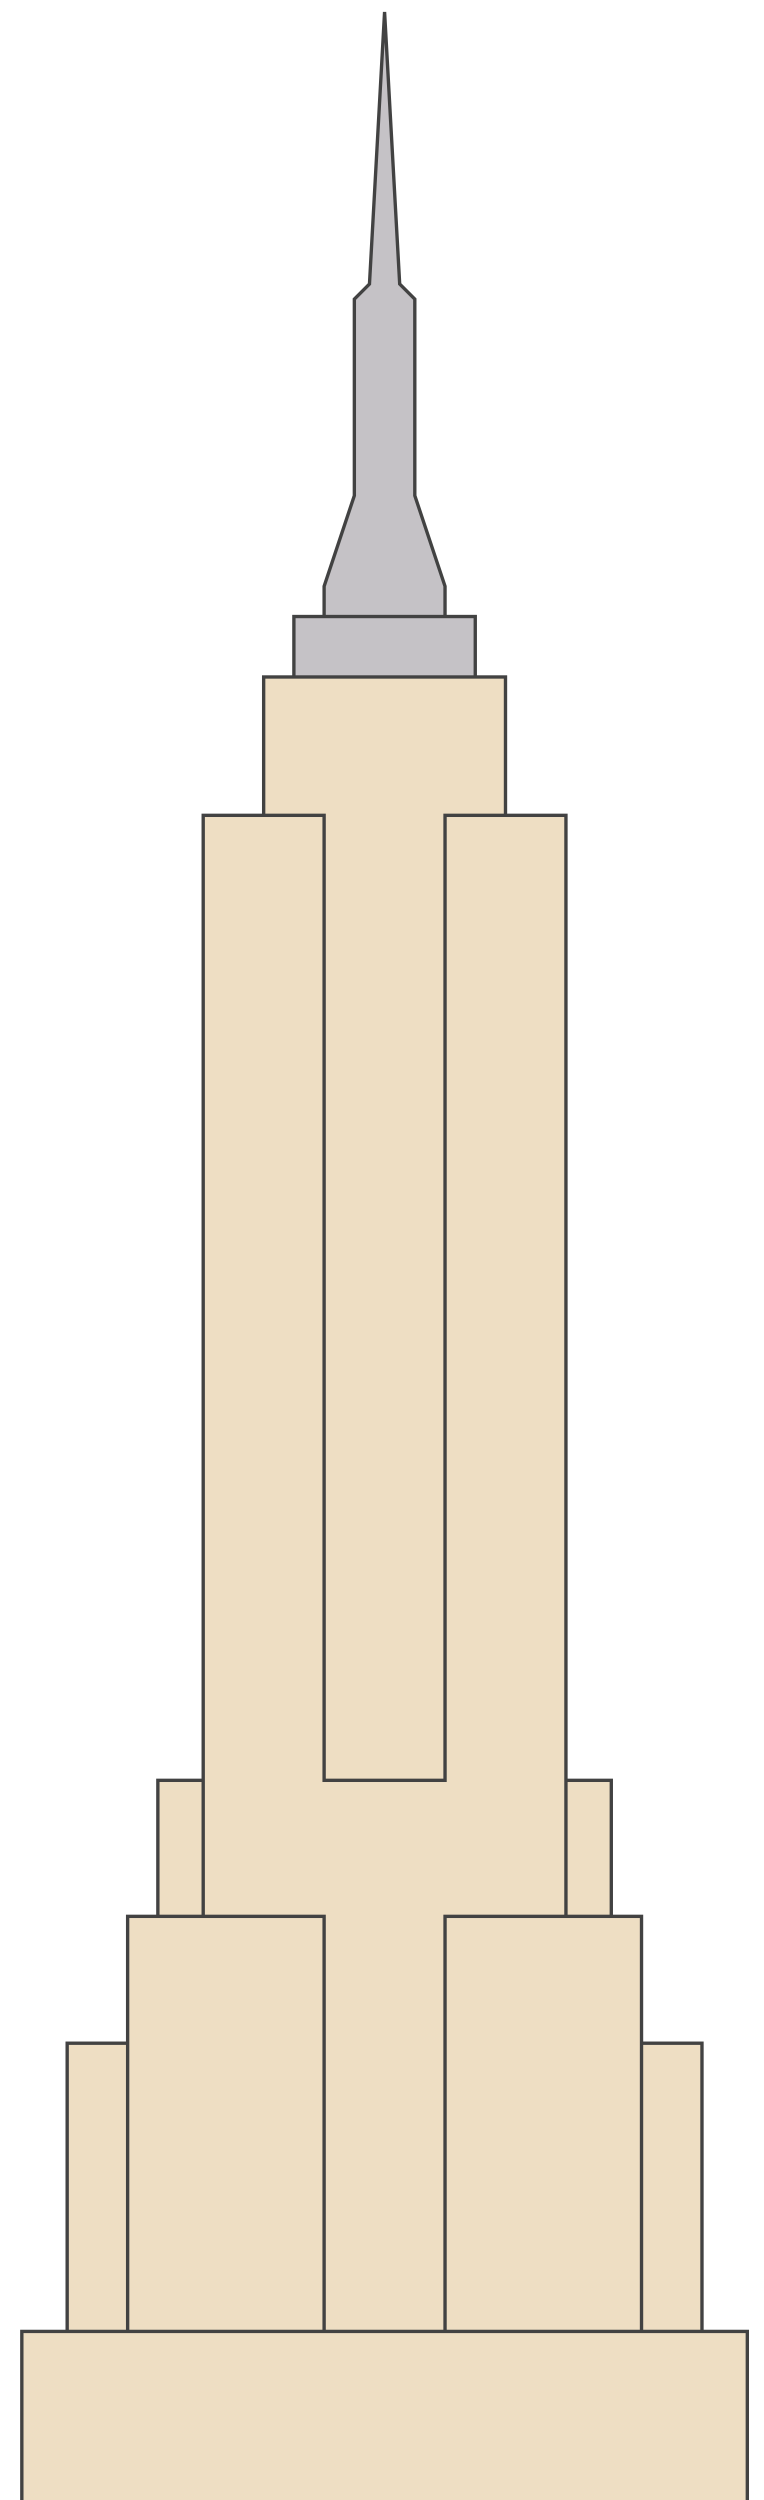
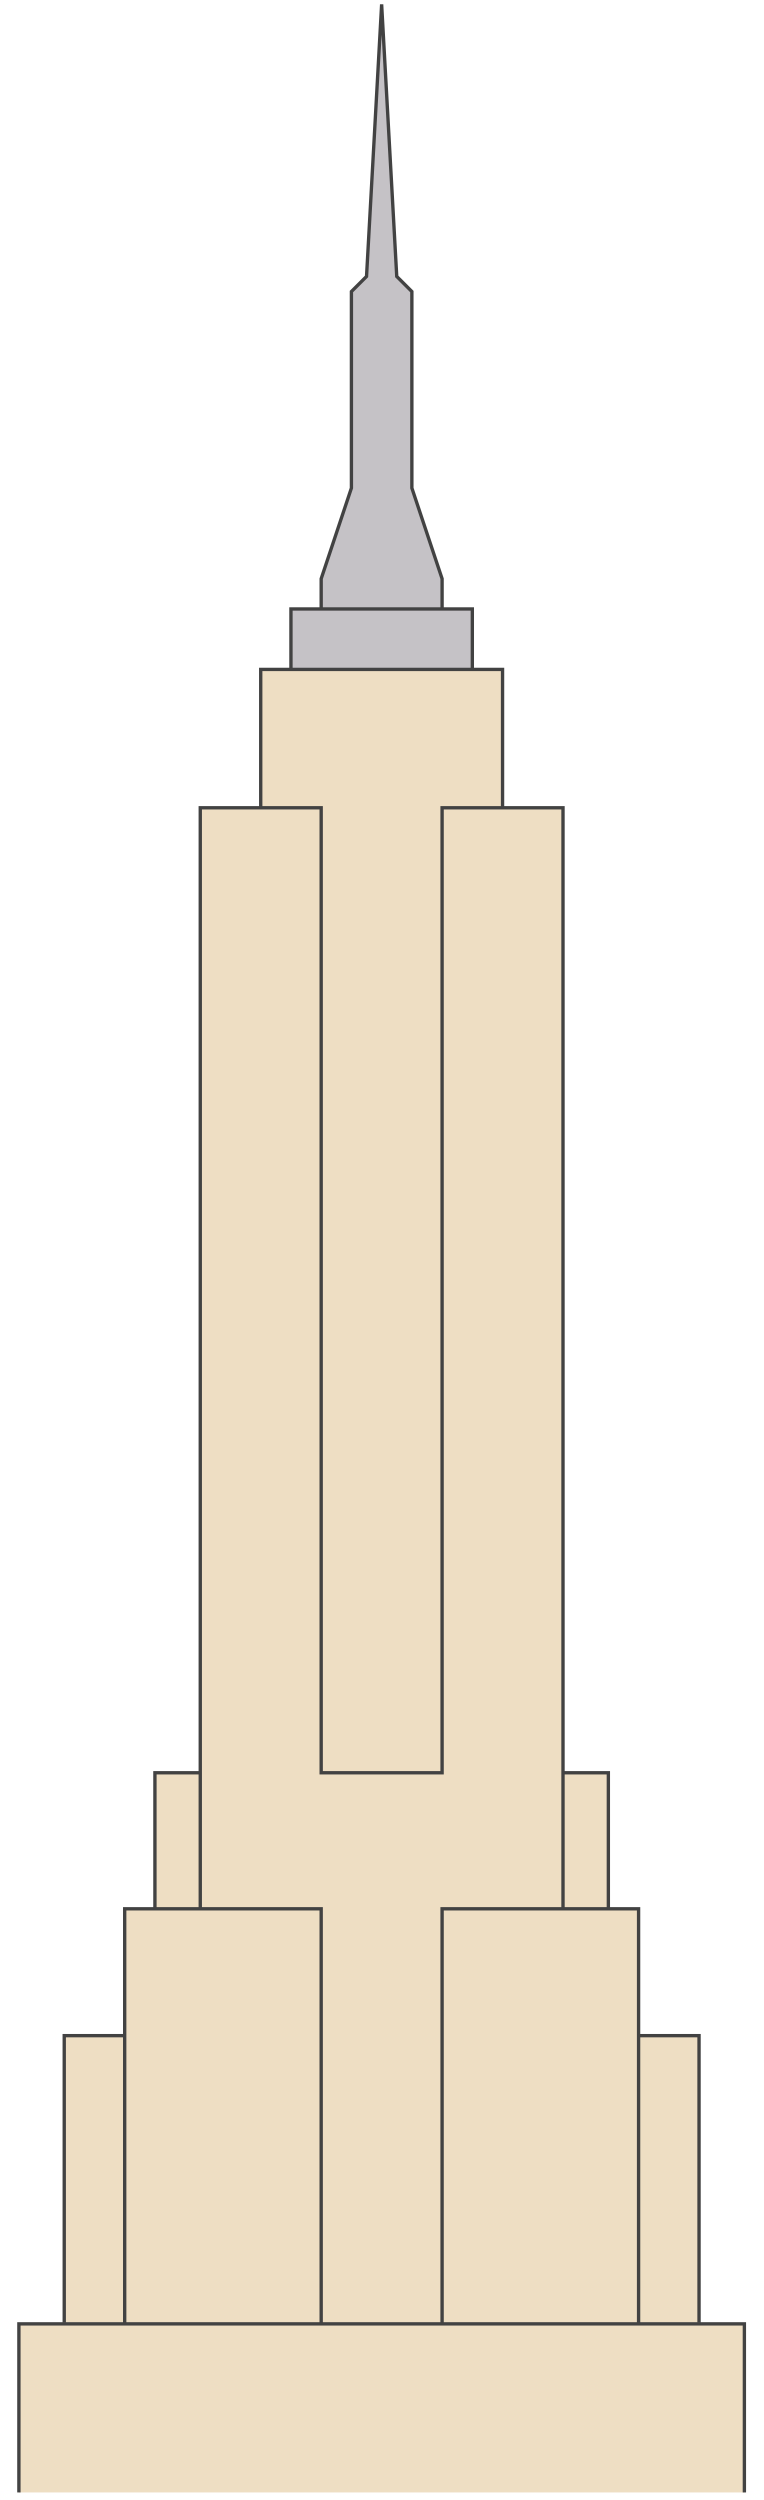
- <svg xmlns="http://www.w3.org/2000/svg" version="1.1" id="Layer_1" x="0px" y="0px" width="454.5px" height="1488.652px" viewBox="-112 -368.5 454.5 1488.652" enable-background="new -112 -368.5 454.5 1488.652" xml:space="preserve">
-   <polyline id="Spire" fill="#C5C2C6" stroke="#424242" stroke-width="2" stroke-miterlimit="10" points="81,-1.385 81,-19.385   99,-73.385 99,-172.385 99,-190.385 108,-199.385 117,-361.385 126,-199.385 135,-190.385 135,-172.385 135,-73.385 153,-19.385   153,-1.385 " />
-   <polyline fill="#C5C2C6" stroke="#424242" stroke-width="2" stroke-miterlimit="10" points="63,34.615 63,-1.385 171,-1.385   171,34.615 " />
-   <polyline fill="#EEDEC3" stroke="#424242" stroke-width="2" stroke-miterlimit="10" points="-18,772.615 -18,691.615 252,691.615   252,772.615 " />
-   <polyline fill="#EEDEC3" stroke="#424242" stroke-width="2" stroke-miterlimit="10" points="306,1019.152 306,848.152 -72,848.152   -72,1019.152 " />
-   <polyline fill="#EEDEC3" stroke="#424242" stroke-width="2" stroke-miterlimit="10" points="45,1034.281 45,34.615 189,34.615   189,1034.281 " />
-   <polyline fill="#EEDEC3" stroke="#424242" stroke-width="2" stroke-miterlimit="10" points="9,772.615 9,116.999 81,116.999   81,691.615 153,691.615 153,116.999 225,116.999 225,772.615 " />
-   <polyline fill="#EEDEC3" stroke="#424242" stroke-width="2" stroke-miterlimit="10" points="-36,1019.771 -36,772.615 81,772.615   81,1019.771 " />
-   <polyline fill="#EEDEC3" stroke="#424242" stroke-width="2" stroke-miterlimit="10" points="153,1019.771 153,772.615 270,772.615   270,1019.771 " />
-   <polyline id="Base" fill="#EEDEC3" stroke="#424242" stroke-width="2" stroke-miterlimit="10" points="-99,1120.152 -99,1019.771   333,1019.771 333,1120.152 " />
+ <svg xmlns="http://www.w3.org/2000/svg" version="1.1" id="Layer_1" x="0px" y="0px" width="454.5px" height="1488.652px" viewBox="0 0 454.5 1488.652" enable-background="new 0 0 454.5 1488.652" xml:space="preserve">
+   <polyline id="Spire" fill="#C5C2C6" stroke="#424242" stroke-width="2" stroke-miterlimit="10" points="191.25,362.615   191.25,344.615 209.25,290.615 209.25,191.615 209.25,173.615 218.25,164.615 227.25,2.615 236.25,164.615 245.25,173.615   245.25,191.615 245.25,290.615 263.25,344.615 263.25,362.615 " />
+   <polyline id="observationdeck" fill="#C5C2C6" stroke="#424242" stroke-width="2" stroke-miterlimit="10" points="173.25,398.615   173.25,362.615 281.25,362.615 281.25,398.615 " />
+   <polyline fill="#EEDEC3" stroke="#424242" stroke-width="2" stroke-miterlimit="10" points="92.25,1136.615 92.25,1055.615   362.25,1055.615 362.25,1136.615 " />
+   <polyline fill="#EEDEC3" stroke="#424242" stroke-width="2" stroke-miterlimit="10" points="416.25,1383.152 416.25,1212.152   38.25,1212.152 38.25,1383.152 " />
+   <polyline fill="#EEDEC3" stroke="#424242" stroke-width="2" stroke-miterlimit="10" points="155.25,1398.281 155.25,398.615   299.25,398.615 299.25,1398.281 " />
+   <polyline fill="#EEDEC3" stroke="#424242" stroke-width="2" stroke-miterlimit="10" points="119.25,1136.615 119.25,480.999   191.25,480.999 191.25,1055.615 263.25,1055.615 263.25,480.999 335.25,480.999 335.25,1136.615 " />
+   <polyline fill="#EEDEC3" stroke="#424242" stroke-width="2" stroke-miterlimit="10" points="74.25,1383.771 74.25,1136.615   191.25,1136.615 191.25,1383.771 " />
+   <polyline fill="#EEDEC3" stroke="#424242" stroke-width="2" stroke-miterlimit="10" points="263.25,1383.771 263.25,1136.615   380.25,1136.615 380.25,1383.771 " />
+   <polyline id="Base" fill="#EEDEC3" stroke="#424242" stroke-width="2" stroke-miterlimit="10" points="11.25,1484.152   11.25,1383.771 443.25,1383.771 443.25,1484.152 " />
</svg>
